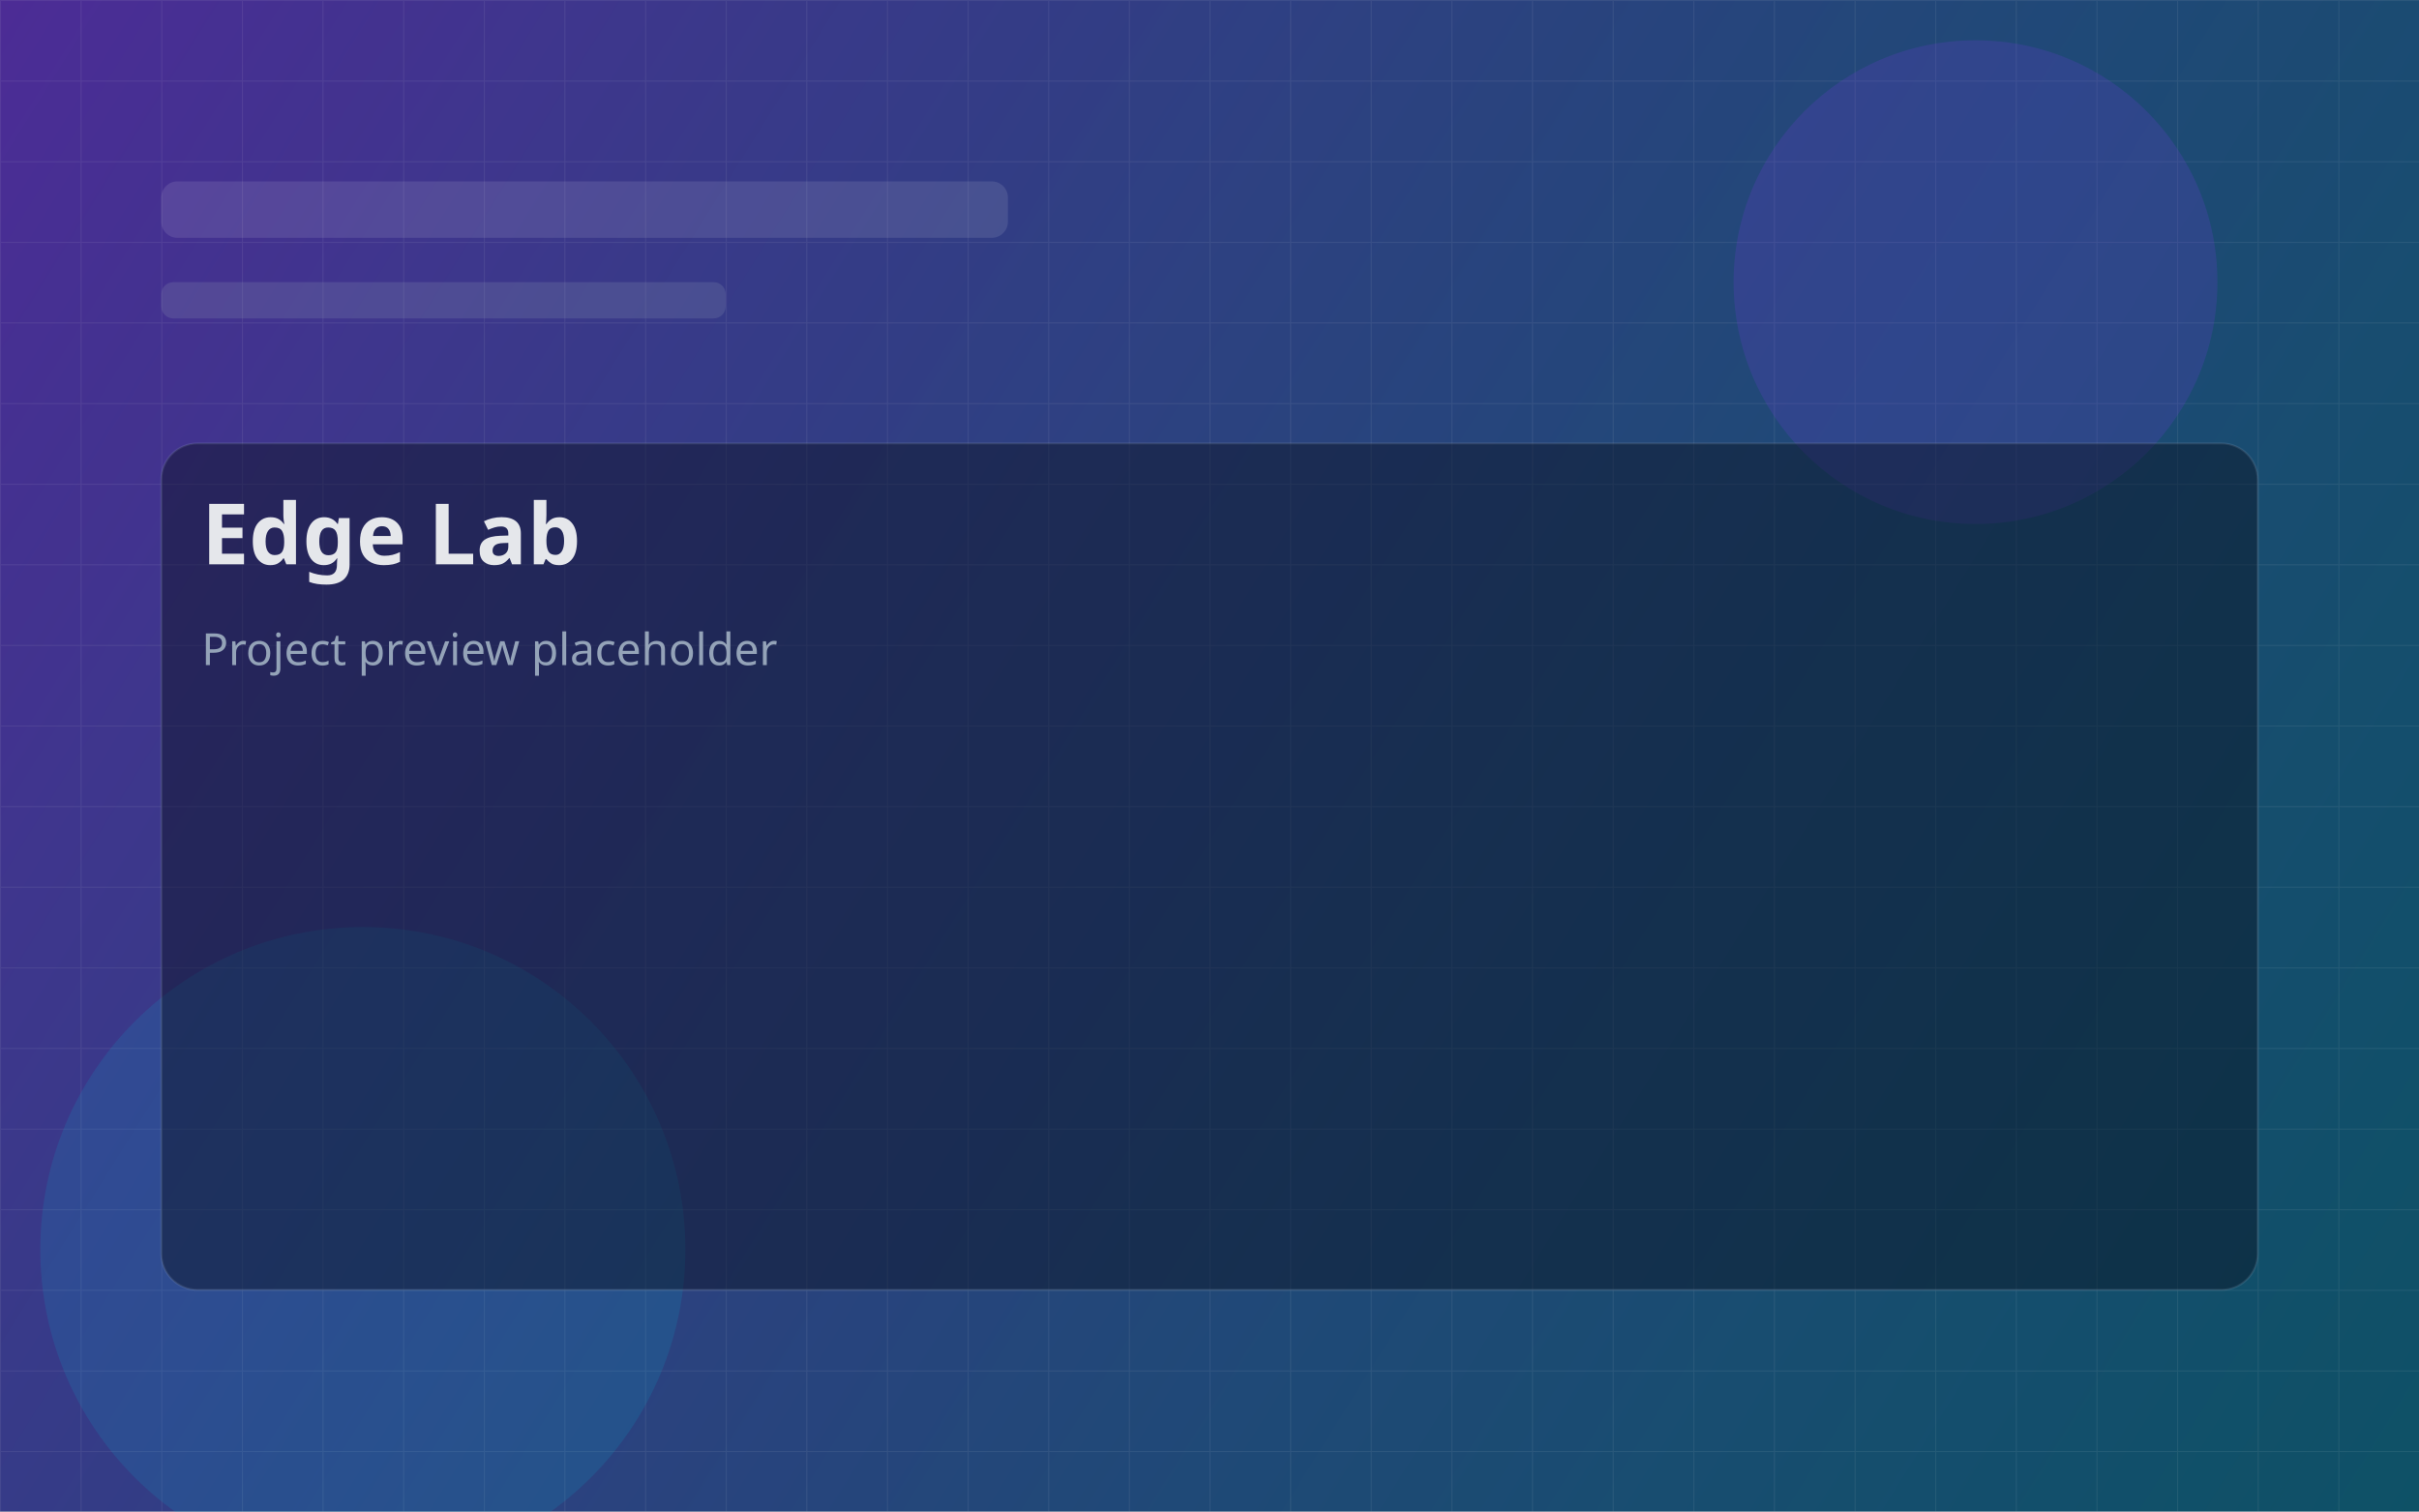
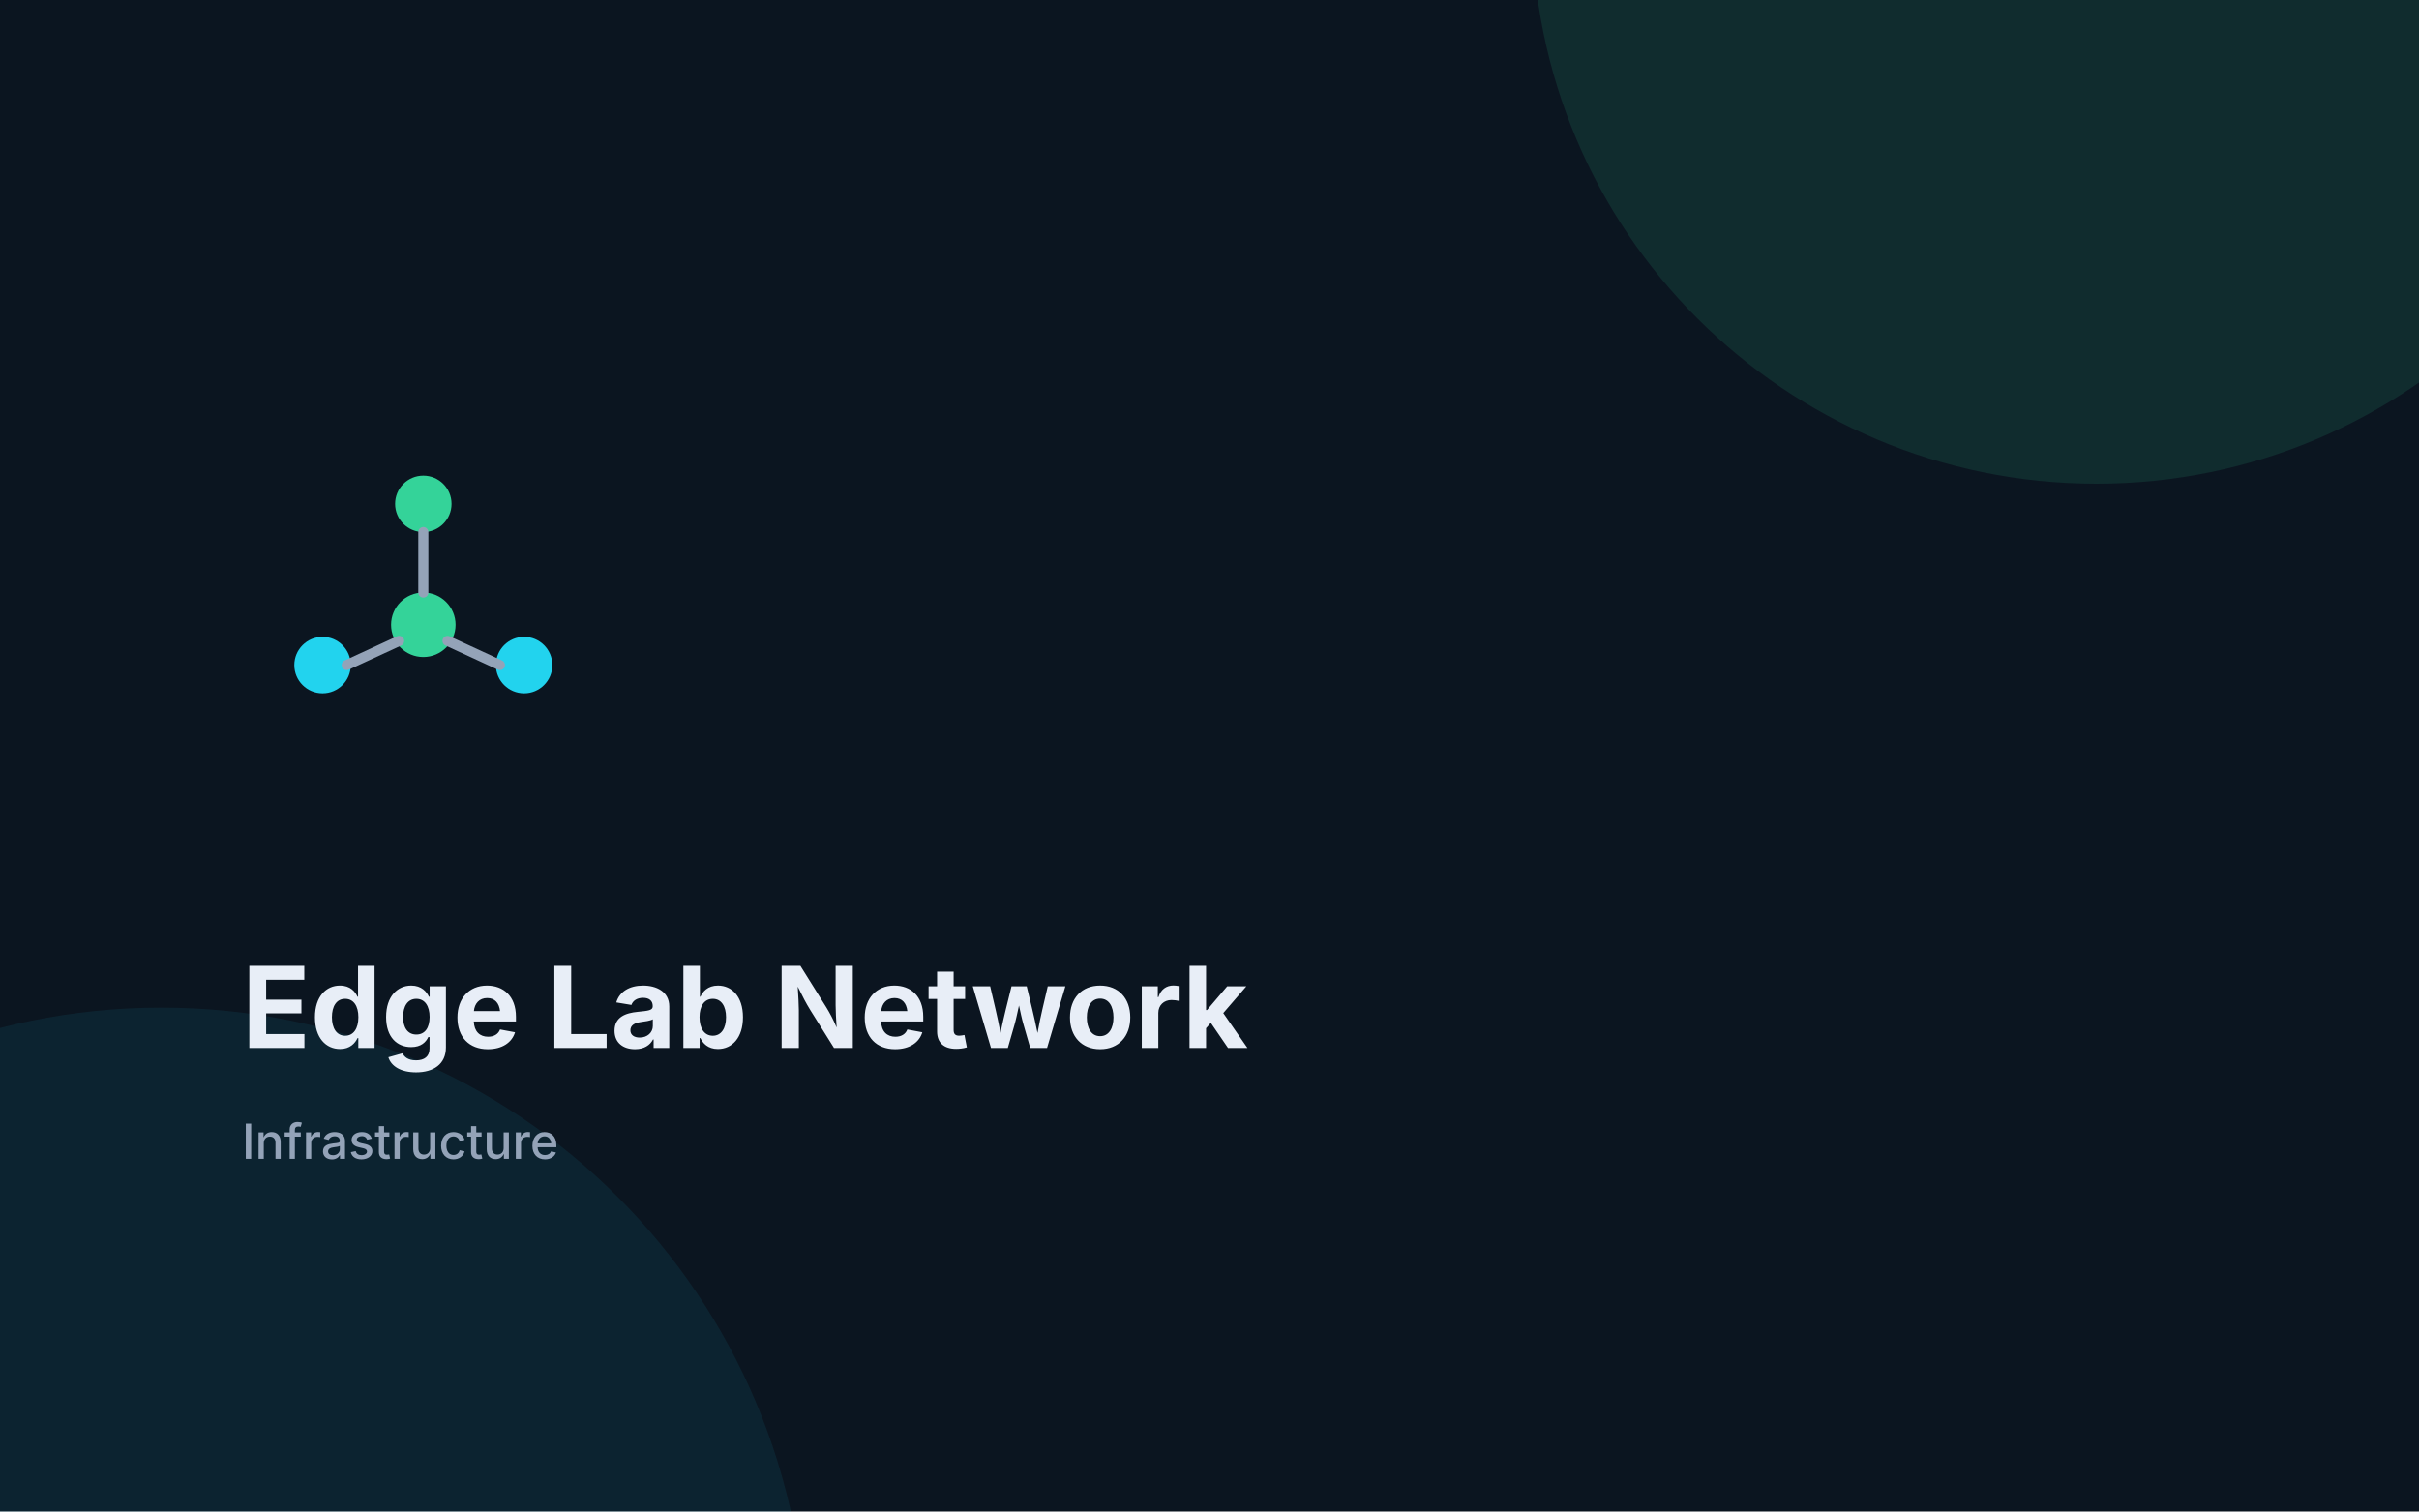
<svg xmlns="http://www.w3.org/2000/svg" width="1200" height="750" viewBox="0 0 1200 750" fill="none">
-   <defs>
-     <linearGradient id="g" x1="0" y1="0" x2="1200" y2="750" gradientUnits="userSpaceOnUse">
-       <stop stop-color="#7C3AED" stop-opacity="0.55" />
-       <stop offset="1" stop-color="#06B6D4" stop-opacity="0.35" />
-     </linearGradient>
-     <pattern id="grid" width="40" height="40" patternUnits="userSpaceOnUse">
-       <path d="M40 0H0V40" stroke="rgba(229,231,235,0.08)" stroke-width="1" />
-     </pattern>
-   </defs>
-   <rect width="1200" height="750" fill="#121A2B" />
-   <rect width="1200" height="750" fill="url(#g)" />
-   <rect width="1200" height="750" fill="url(#grid)" />
-   <circle cx="980" cy="140" r="120" fill="#7C3AED" fill-opacity="0.18" />
-   <circle cx="180" cy="620" r="160" fill="#06B6D4" fill-opacity="0.14" />
-   <rect x="80" y="90" width="420" height="28" rx="8" fill="rgba(229,231,235,0.12)" />
-   <rect x="80" y="140" width="280" height="18" rx="6" fill="rgba(148,163,184,0.2)" />
-   <rect x="80" y="220" width="1040" height="420" rx="18" fill="rgba(11,16,32,0.45)" stroke="rgba(148,163,184,0.18)" />
-   <text x="100" y="280" fill="#E5E7EB" font-family="ui-sans-serif,system-ui" font-size="42" font-weight="600">Edge Lab</text>
-   <text x="100" y="330" fill="#94A3B8" font-family="ui-sans-serif,system-ui" font-size="22">Project preview placeholder</text>
+   <rect width="1200" height="750" fill="#0B1520" />
+   <circle cx="1040" cy="-40" r="280" fill="#34D399" fill-opacity="0.12" />
+   <circle cx="80" cy="820" r="320" fill="#22D3EE" fill-opacity="0.08" />
+   <g transform="translate(120 210)">
+     <circle cx="90" cy="40" r="14" fill="#34D399" />
+     <circle cx="40" cy="120" r="14" fill="#22D3EE" />
+     <circle cx="140" cy="120" r="14" fill="#22D3EE" />
+     <circle cx="90" cy="100" r="16" fill="#34D399" />
+     <path d="M90 54 L90 84 M78 108 L52 120 M102 108 L128 120" stroke="#94A3B8" stroke-width="5" stroke-linecap="round" />
+   </g>
+   <text x="120" y="520" fill="#E8EEF7" font-family="ui-sans-serif, system-ui, -apple-system, Segoe UI, sans-serif" font-size="56" font-weight="700">Edge Lab Network</text>
+   <text x="120" y="575" fill="#94A3B8" font-family="ui-sans-serif, system-ui, -apple-system, Segoe UI, sans-serif" font-size="24" font-weight="500">Infrastructure</text>
</svg>
